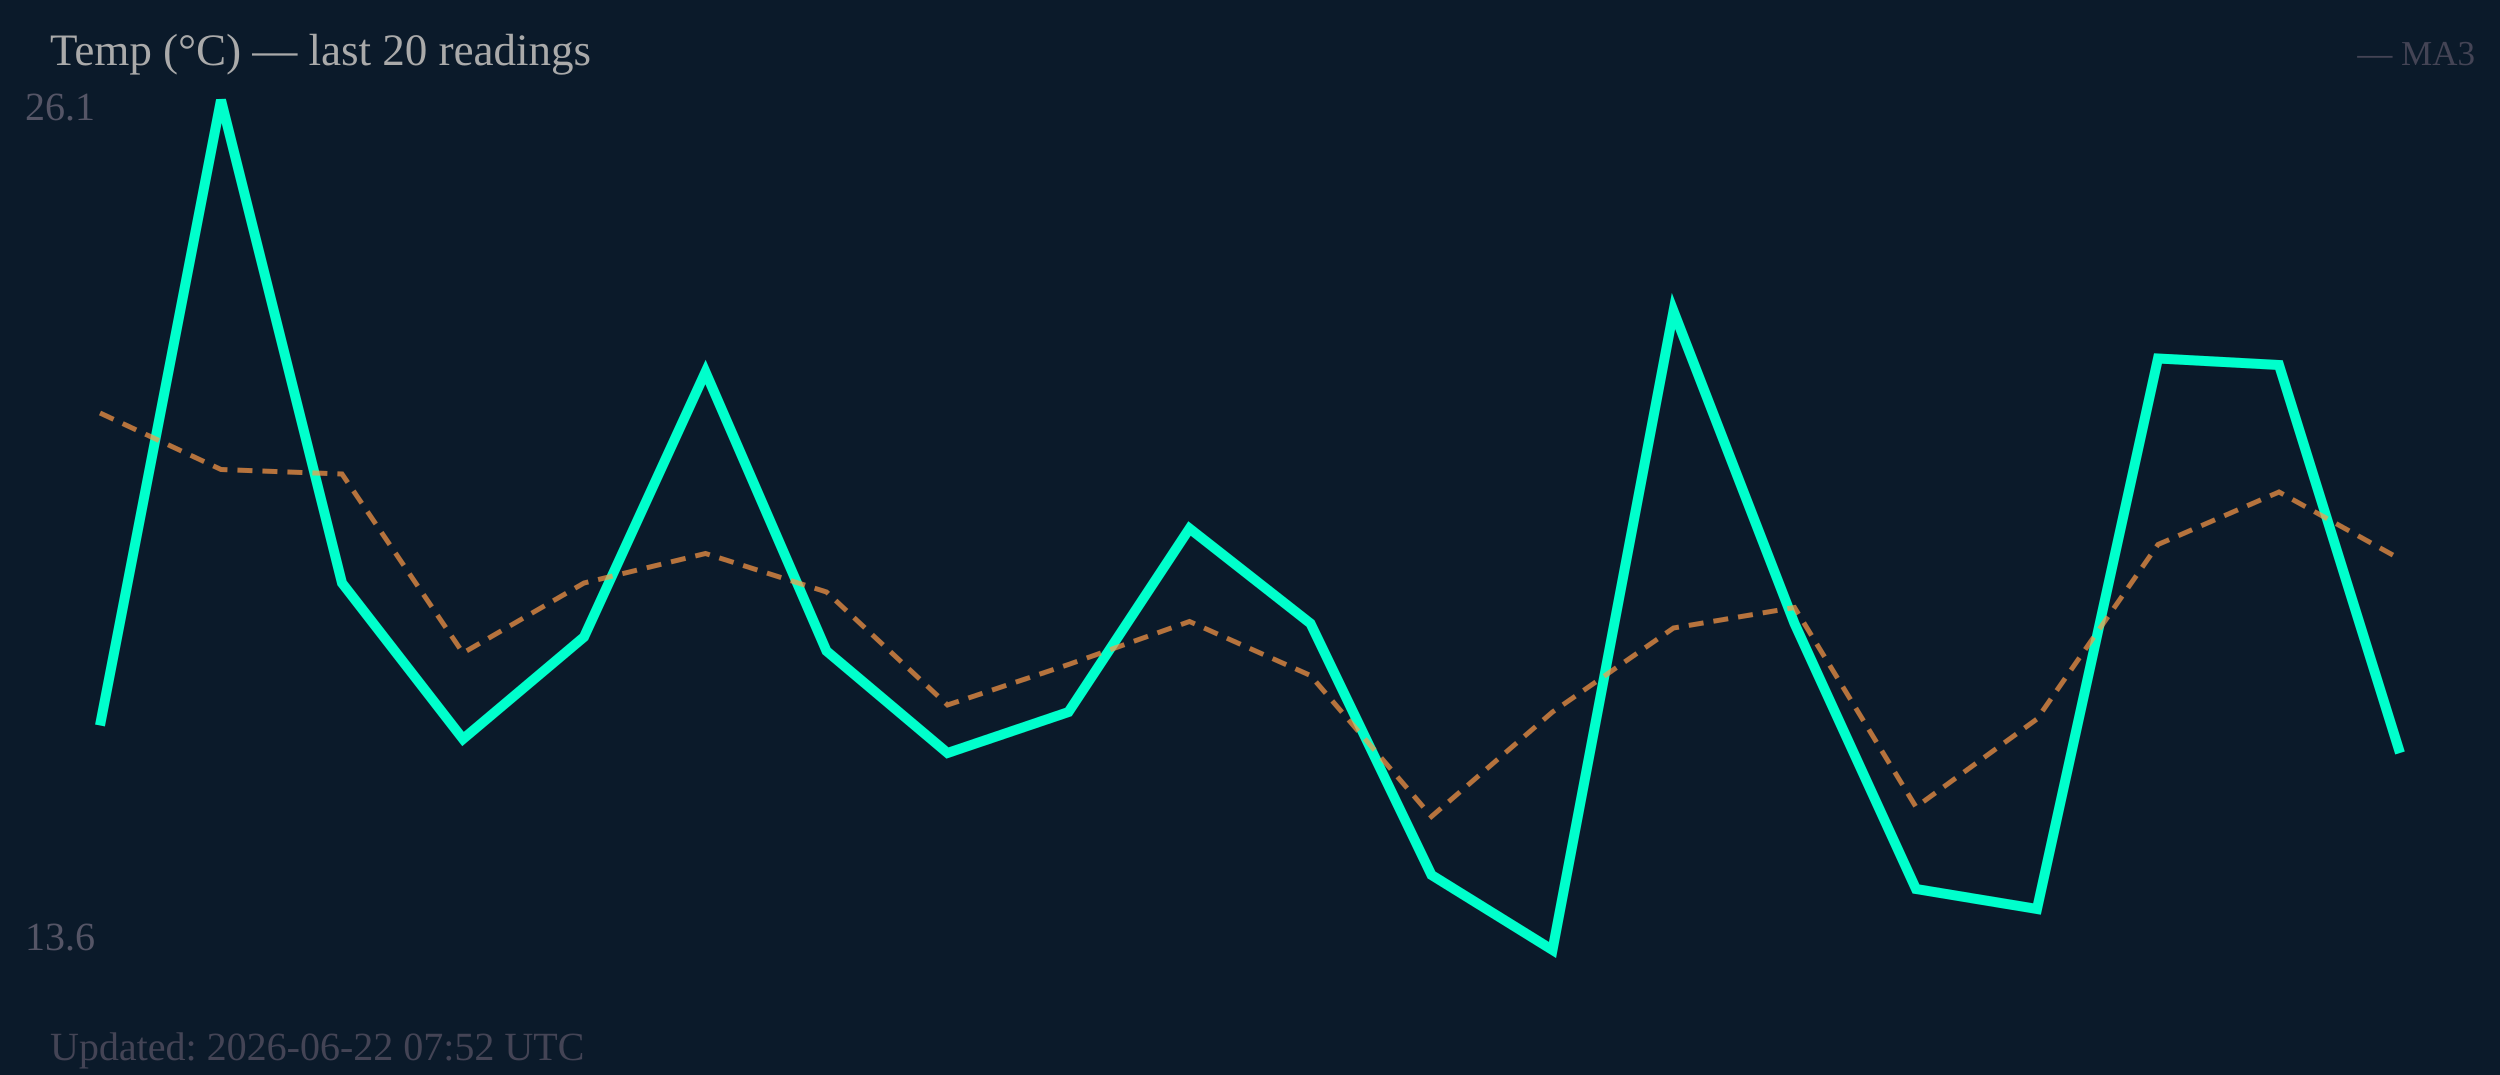
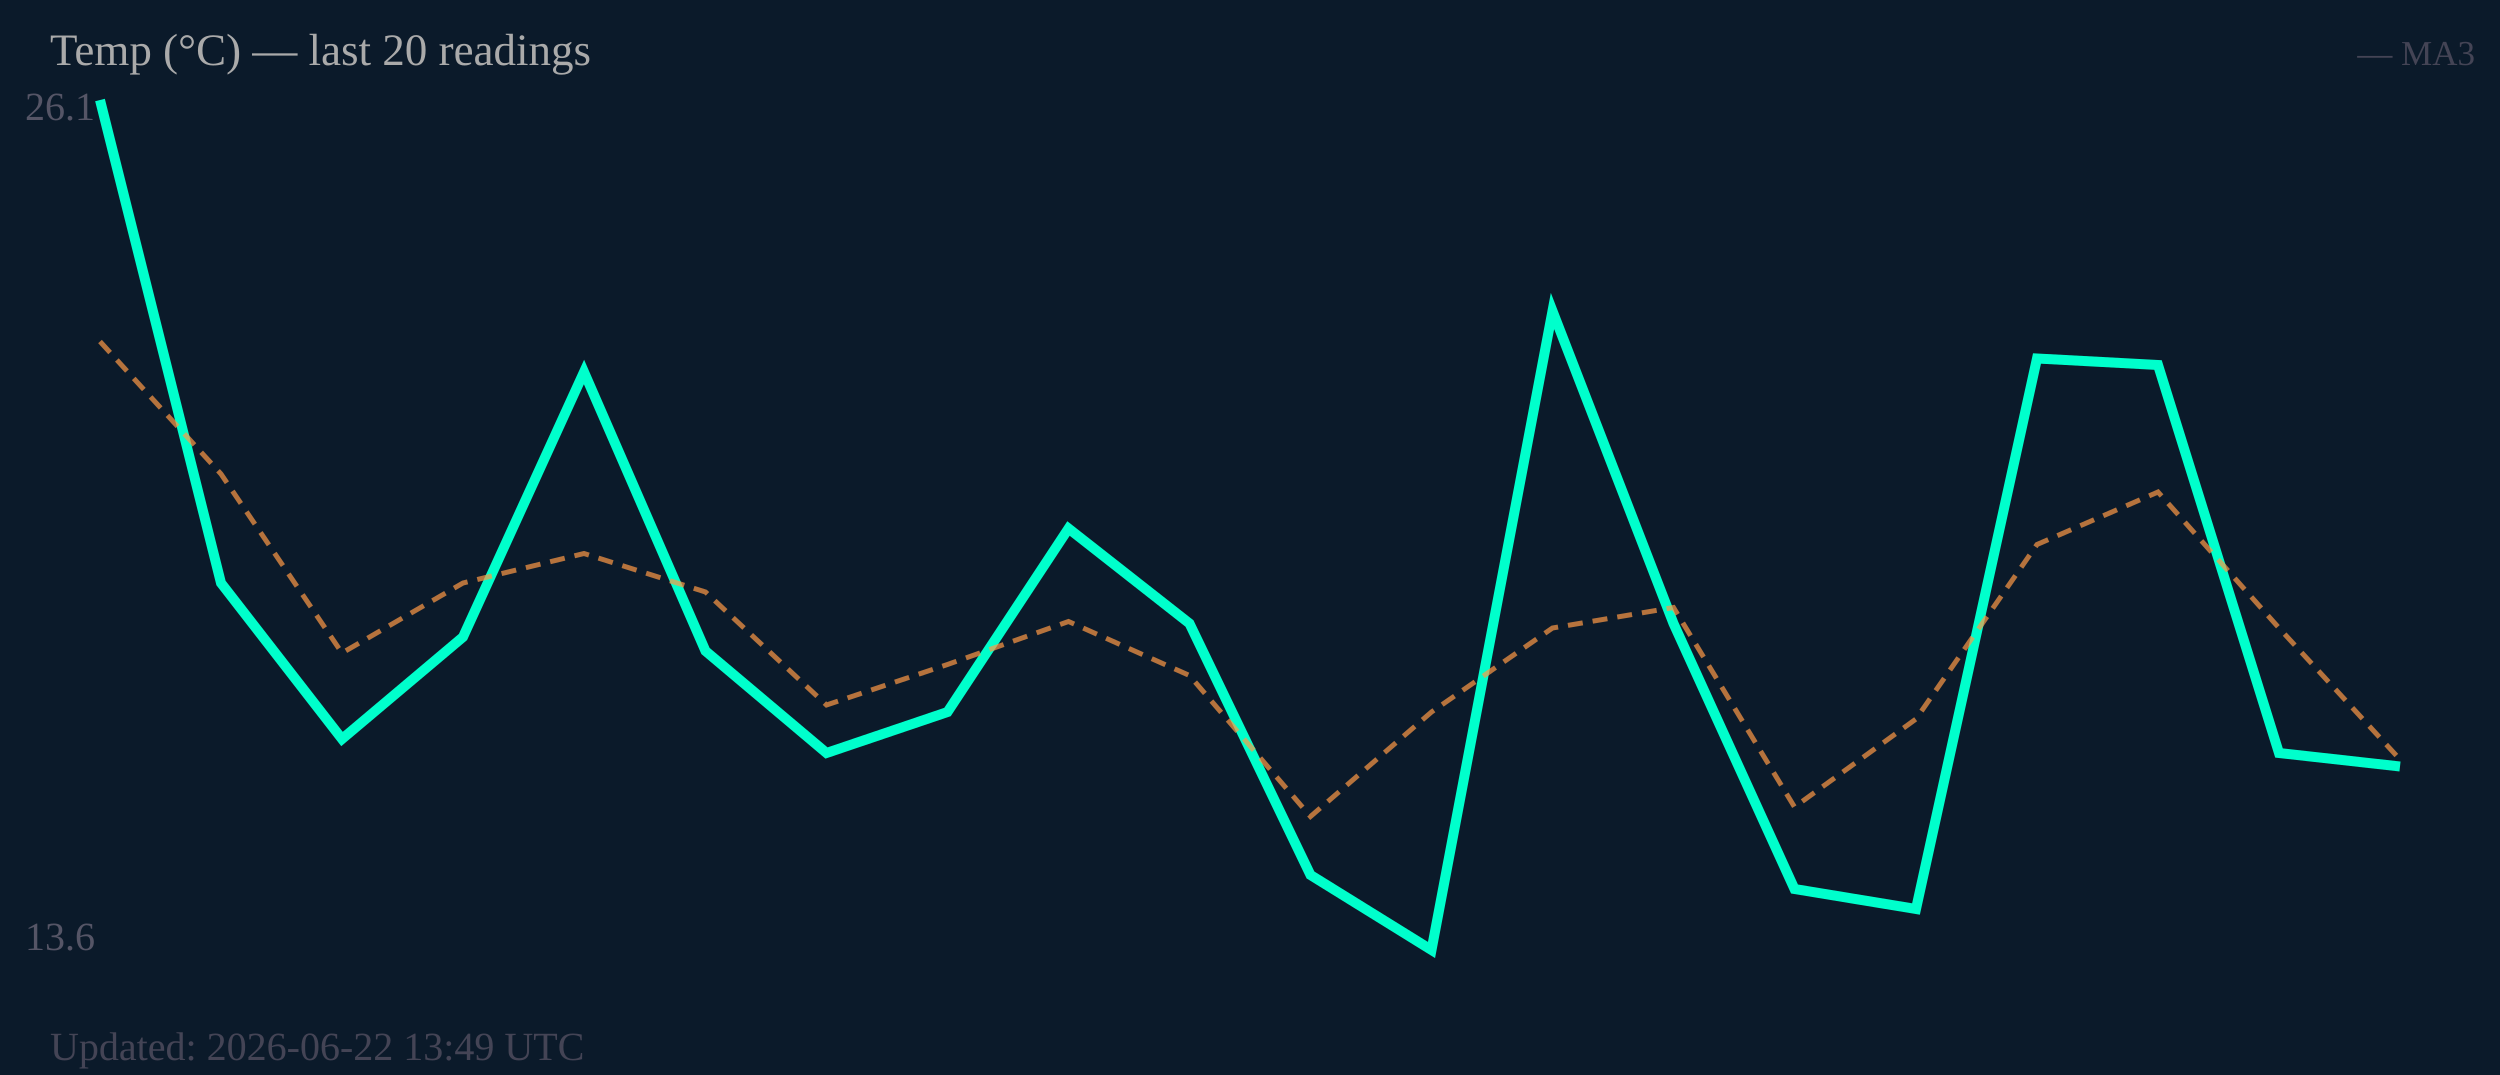
<svg xmlns="http://www.w3.org/2000/svg" width="500" height="215" viewBox="0 0 500 215">
  <rect width="500" height="215" fill="#0b1a2a" />
  <text x="5" y="24" font-size="8" fill="#556">26.1</text>
  <text x="5" y="190" font-size="8" fill="#556">13.6</text>
-   <polyline fill="none" stroke="#00ffcc" stroke-width="2" points="20.0,145.1 44.2,20.0 68.4,116.6 92.6,147.8 116.8,127.4 141.1,74.4 165.3,130.2 189.5,150.6 213.7,142.4 237.9,105.7 262.1,124.7 286.3,175.0 310.5,190.0 334.7,62.2 358.9,124.7 383.2,177.8 407.4,181.8 431.6,71.7 455.8,73.0 480.0,150.6" />
-   <polyline fill="none" stroke="#ff9944" stroke-width="1" stroke-dasharray="3,2" opacity="0.7" points="20.0,82.6 44.2,93.9 68.4,94.8 92.6,130.6 116.8,116.6 141.1,110.7 165.3,118.4 189.5,141.0 213.7,132.9 237.9,124.3 262.1,135.1 286.3,163.3 310.5,142.4 334.7,125.6 358.9,121.5 383.2,161.4 407.4,143.8 431.6,108.9 455.8,98.4 480.0,111.8" />
+   <polyline fill="none" stroke="#00ffcc" stroke-width="2" points="20.0,20.0 44.2,116.6 68.4,147.8 92.6,127.4 116.8,74.4 141.1,130.2 165.3,150.6 189.5,142.4 213.7,105.7 237.9,124.7 262.1,175.0 286.3,190.0 310.5,62.2 334.7,124.7 358.9,177.8 383.2,181.8 407.4,71.7 431.6,73.0 455.8,150.6 480.0,153.3" />
+   <polyline fill="none" stroke="#ff9944" stroke-width="1" stroke-dasharray="3,2" opacity="0.7" points="20.0,68.3 44.2,94.8 68.4,130.6 92.6,116.6 116.8,110.7 141.1,118.4 165.3,141.0 189.5,132.9 213.7,124.3 237.9,135.1 262.1,163.3 286.3,142.4 310.5,125.6 334.7,121.5 358.9,161.4 383.2,143.8 407.4,108.9 431.6,98.4 455.8,125.6 480.0,151.9" />
  <text x="10" y="13" font-size="9" fill="#aaa">Temp (°C) — last 20 readings</text>
  <text x="495" y="13" font-size="7" fill="#445" text-anchor="end">— MA3</text>
-   <text x="10" y="212" font-size="8" fill="#445">Updated: 2026-06-22 07:52 UTC</text>
+   <text x="10" y="212" font-size="8" fill="#445">Updated: 2026-06-22 13:49 UTC</text>
</svg>
